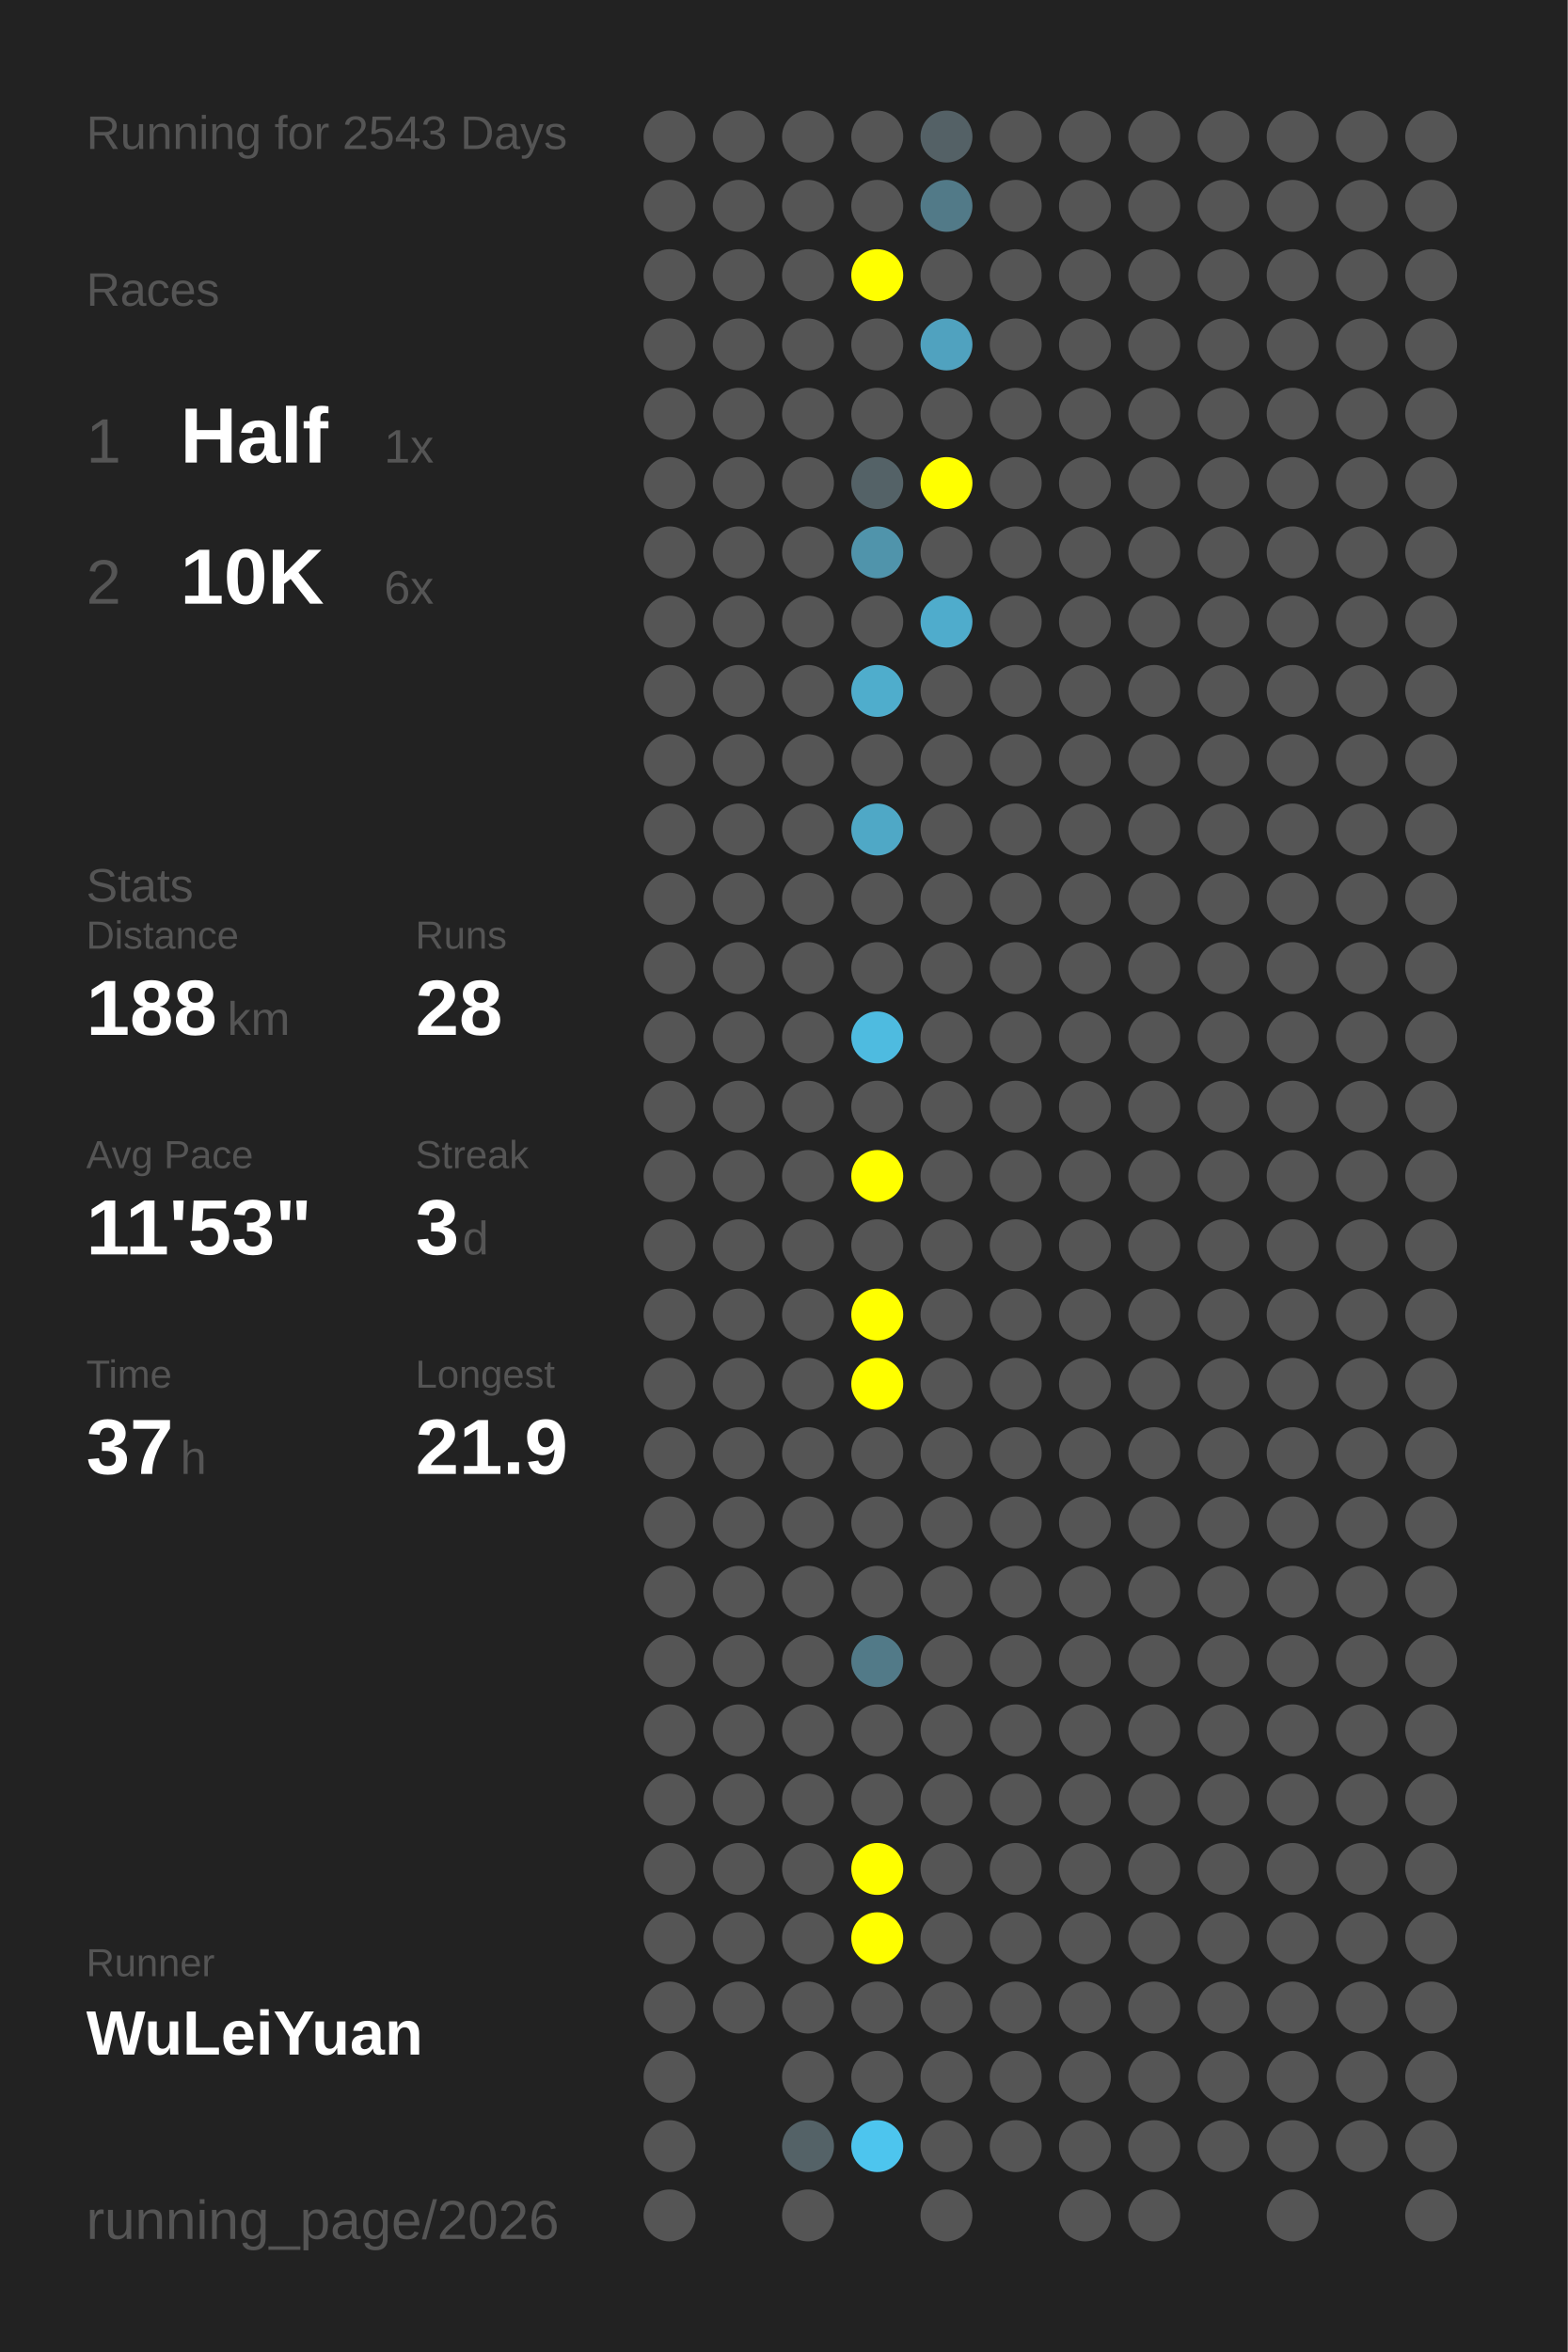
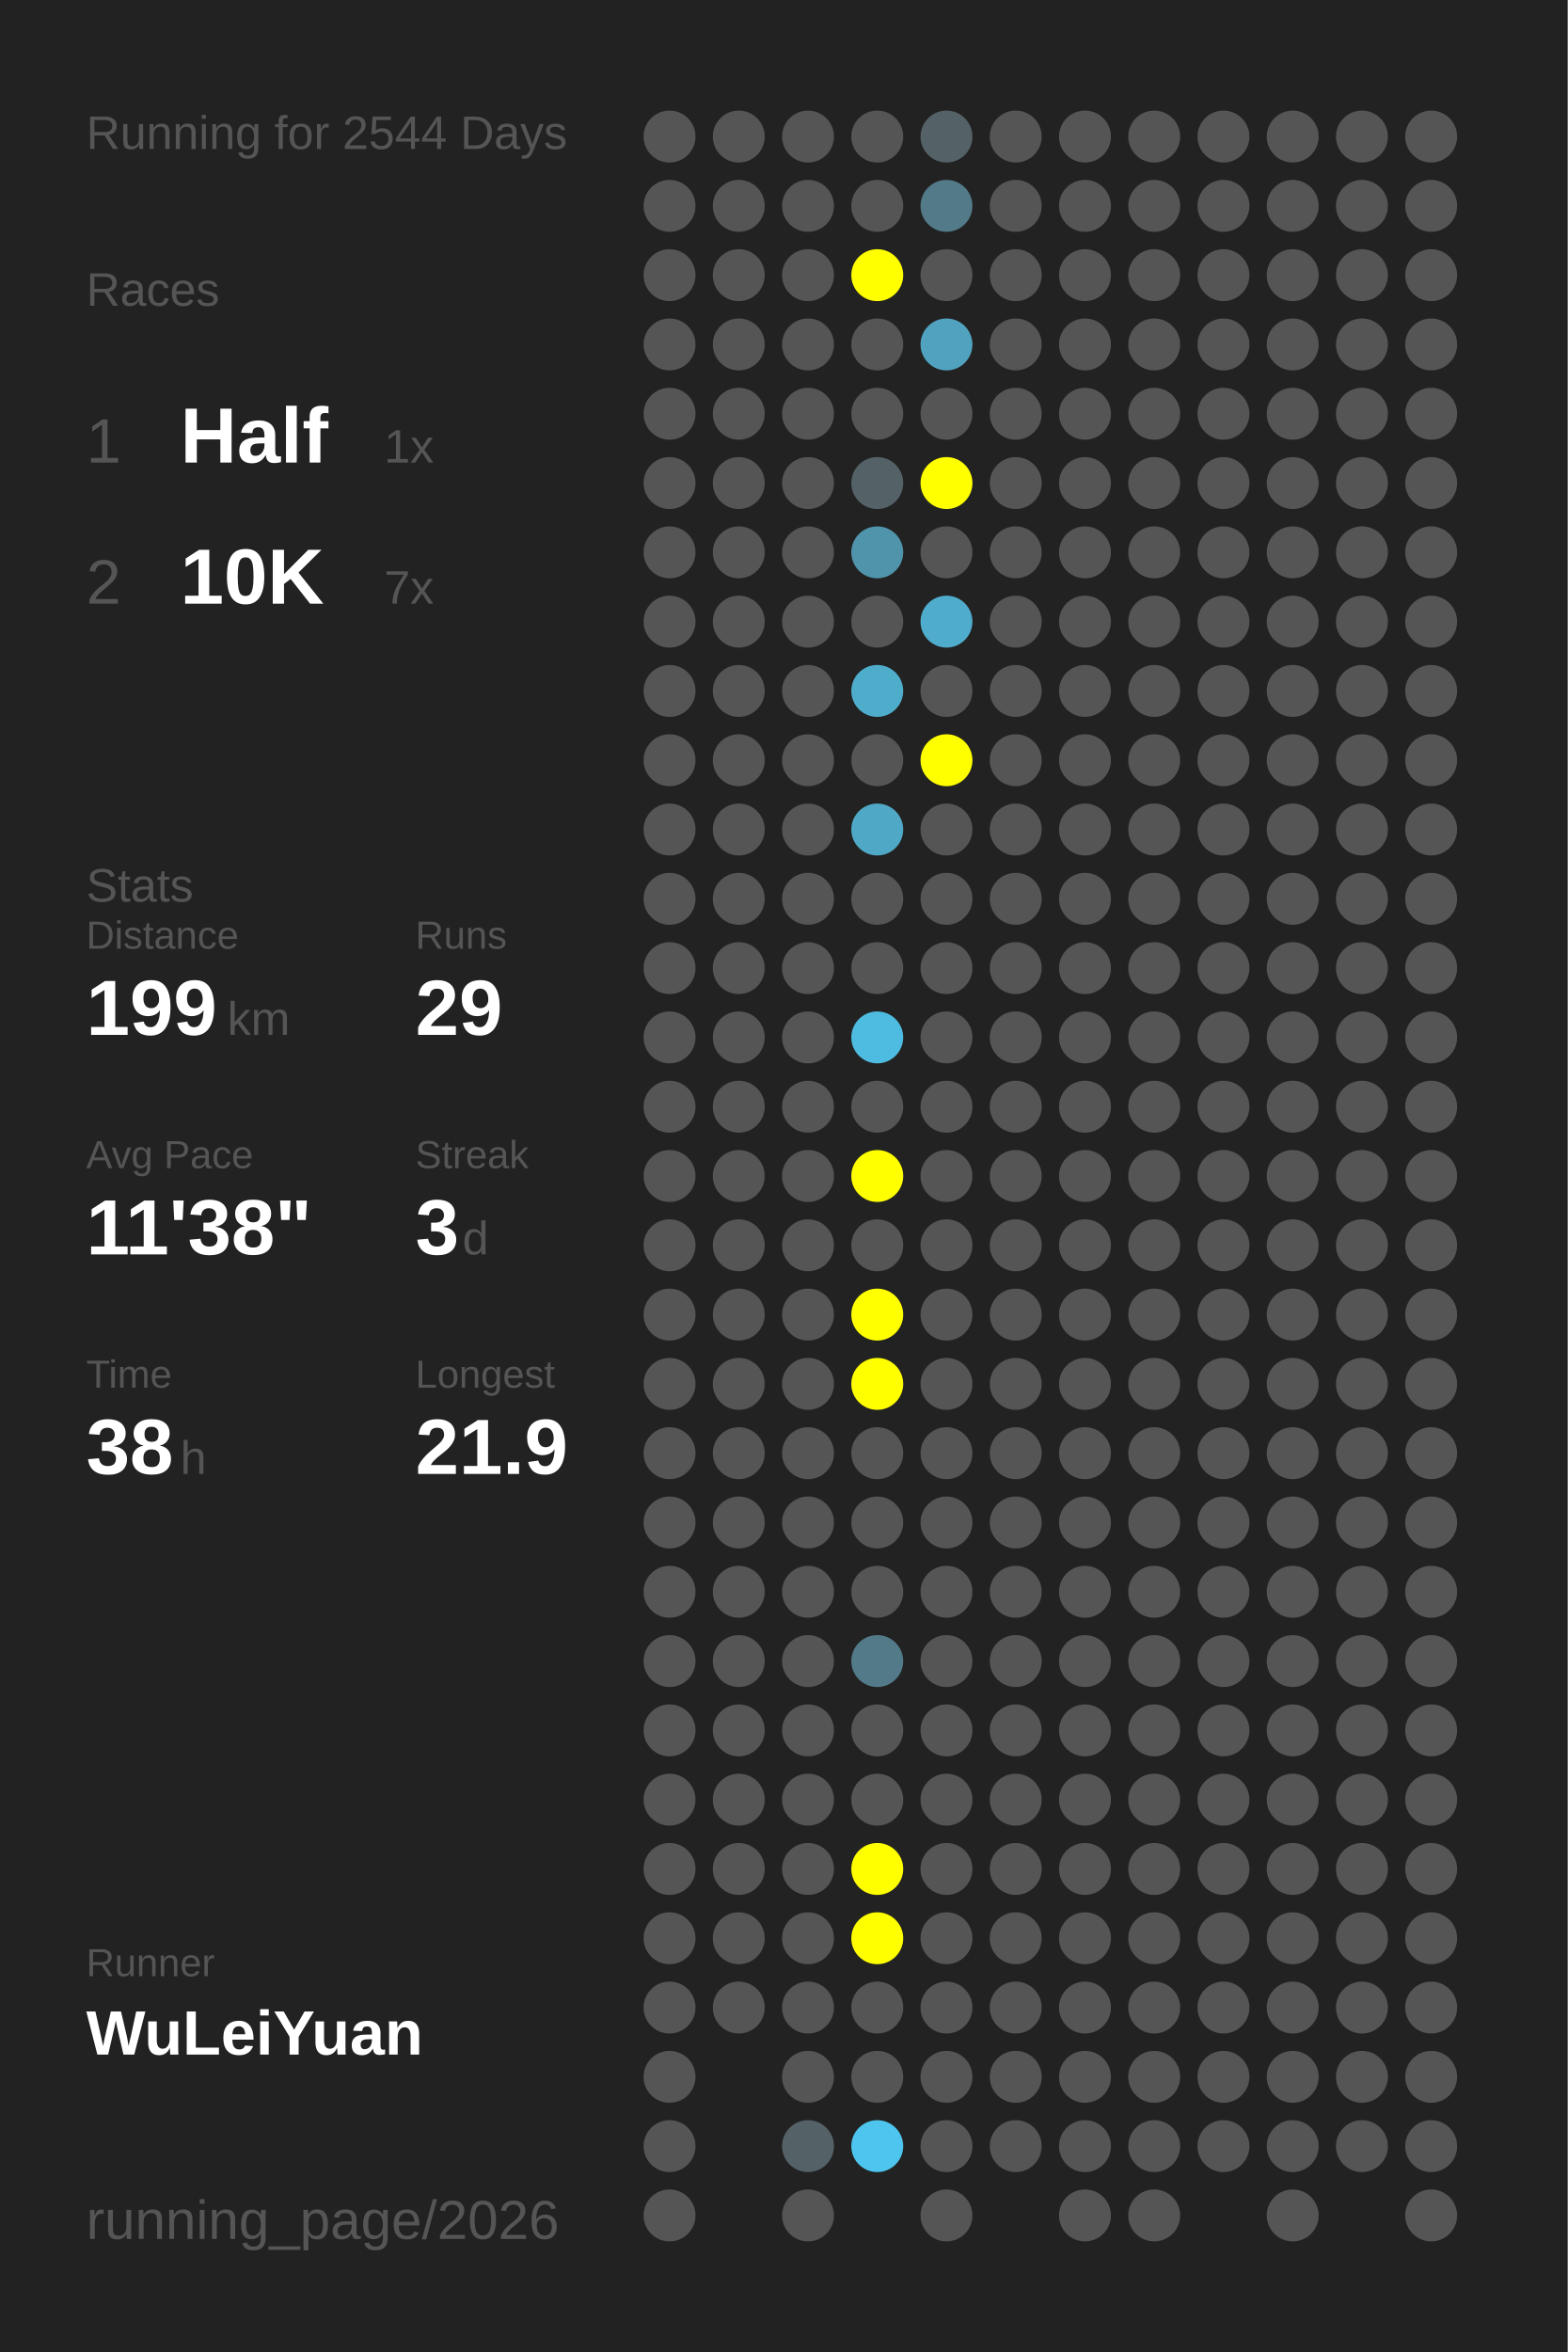
<svg xmlns="http://www.w3.org/2000/svg" baseProfile="full" height="300mm" version="1.1" viewBox="0,0,200,300" width="200mm">
  <defs />
  <rect fill="#222222" height="300" width="200" x="0" y="0" />
-   <text fill="#555555" style="font-size:6px; font-family:Arial;" x="11" y="19">Running for 2543 Days</text>
+   <text fill="#555555" style="font-size:6px; font-family:Arial;" x="11" y="19">Running for 2544 Days</text>
  <text fill="#555555" style="font-size:6px; font-family:Arial;" x="11" y="39">Races</text>
  <text fill="#555555" style="font-size:8px; font-family:Arial;" x="11" y="59">1</text>
  <text fill="#FFFFFF" style="font-size:10px; font-family:Arial; font-weight:bold;" x="23" y="59">Half</text>
  <text fill="#555555" style="font-size:6px; font-family:Arial;" x="49" y="59">1x</text>
  <text fill="#555555" style="font-size:8px; font-family:Arial;" x="11" y="77">2</text>
  <text fill="#FFFFFF" style="font-size:10px; font-family:Arial; font-weight:bold;" x="23" y="77">10K</text>
-   <text fill="#555555" style="font-size:6px; font-family:Arial;" x="49" y="77">6x</text>
+   <text fill="#555555" style="font-size:6px; font-family:Arial;" x="49" y="77">7x</text>
  <text fill="#555555" style="font-size:6px; font-family:Arial;" x="11" y="115">Stats</text>
  <text fill="#555555" style="font-size:5px; font-family:Arial;" x="11" y="121">Distance</text>
-   <text fill="#FFFFFF" style="font-size:10px; font-family:Arial; font-weight:bold;" x="11" y="132">188</text>
+   <text fill="#FFFFFF" style="font-size:10px; font-family:Arial; font-weight:bold;" x="11" y="132">199</text>
  <text fill="#555555" style="font-size:6px; font-family:Arial;" x="29" y="132">km</text>
  <text fill="#555555" style="font-size:5px; font-family:Arial;" x="53" y="121">Runs</text>
-   <text fill="#FFFFFF" style="font-size:10px; font-family:Arial; font-weight:bold;" x="53" y="132">28</text>
+   <text fill="#FFFFFF" style="font-size:10px; font-family:Arial; font-weight:bold;" x="53" y="132">29</text>
  <text fill="#555555" style="font-size:5px; font-family:Arial;" x="11" y="149">Avg Pace</text>
-   <text fill="#FFFFFF" style="font-size:10px; font-family:Arial; font-weight:bold;" x="11" y="160">11'53"</text>
+   <text fill="#FFFFFF" style="font-size:10px; font-family:Arial; font-weight:bold;" x="11" y="160">11'38"</text>
  <text fill="#555555" style="font-size:5px; font-family:Arial;" x="53" y="149">Streak</text>
  <text fill="#FFFFFF" style="font-size:10px; font-family:Arial; font-weight:bold;" x="53" y="160">3</text>
  <text fill="#555555" style="font-size:6px; font-family:Arial;" x="59" y="160">d</text>
  <text fill="#555555" style="font-size:5px; font-family:Arial;" x="11" y="177">Time</text>
-   <text fill="#FFFFFF" style="font-size:10px; font-family:Arial; font-weight:bold;" x="11" y="188">37</text>
+   <text fill="#FFFFFF" style="font-size:10px; font-family:Arial; font-weight:bold;" x="11" y="188">38</text>
  <text fill="#555555" style="font-size:6px; font-family:Arial;" x="23" y="188">h</text>
  <text fill="#555555" style="font-size:5px; font-family:Arial;" x="53" y="177">Longest</text>
  <text fill="#FFFFFF" style="font-size:10px; font-family:Arial; font-weight:bold;" x="53" y="188">21.9</text>
  <text fill="#555555" style="font-size:5px; font-family:Arial;" x="11" y="252.065">Runner</text>
  <text fill="#FFFFFF" style="font-size:8px; font-family:Arial; font-weight:bold;" x="11" y="262.065">WuLeiYuan</text>
  <text fill="#555555" style="font-size:7px; font-family:Arial;" x="11" y="285.581">running_page/2026</text>
  <circle cx="85.417" cy="17.419" fill="#555555" r="3.312" />
  <circle cx="85.417" cy="26.258" fill="#555555" r="3.312" />
  <circle cx="85.417" cy="35.097" fill="#555555" r="3.312" />
  <circle cx="85.417" cy="43.935" fill="#555555" r="3.312" />
  <circle cx="85.417" cy="52.774" fill="#555555" r="3.312" />
  <circle cx="85.417" cy="61.613" fill="#555555" r="3.312" />
  <circle cx="85.417" cy="70.452" fill="#555555" r="3.312" />
  <circle cx="85.417" cy="79.29" fill="#555555" r="3.312" />
  <circle cx="85.417" cy="88.129" fill="#555555" r="3.312" />
  <circle cx="85.417" cy="96.968" fill="#555555" r="3.312" />
  <circle cx="85.417" cy="105.806" fill="#555555" r="3.312" />
  <circle cx="85.417" cy="114.645" fill="#555555" r="3.312" />
  <circle cx="85.417" cy="123.484" fill="#555555" r="3.312" />
  <circle cx="85.417" cy="132.323" fill="#555555" r="3.312" />
  <circle cx="85.417" cy="141.161" fill="#555555" r="3.312" />
  <circle cx="85.417" cy="150" fill="#555555" r="3.312" />
  <circle cx="85.417" cy="158.839" fill="#555555" r="3.312" />
  <circle cx="85.417" cy="167.677" fill="#555555" r="3.312" />
  <circle cx="85.417" cy="176.516" fill="#555555" r="3.312" />
  <circle cx="85.417" cy="185.355" fill="#555555" r="3.312" />
  <circle cx="85.417" cy="194.194" fill="#555555" r="3.312" />
  <circle cx="85.417" cy="203.032" fill="#555555" r="3.312" />
  <circle cx="85.417" cy="211.871" fill="#555555" r="3.312" />
  <circle cx="85.417" cy="220.71" fill="#555555" r="3.312" />
  <circle cx="85.417" cy="229.548" fill="#555555" r="3.312" />
  <circle cx="85.417" cy="238.387" fill="#555555" r="3.312" />
  <circle cx="85.417" cy="247.226" fill="#555555" r="3.312" />
  <circle cx="85.417" cy="256.065" fill="#555555" r="3.312" />
  <circle cx="85.417" cy="264.903" fill="#555555" r="3.312" />
  <circle cx="85.417" cy="273.742" fill="#555555" r="3.312" />
  <circle cx="85.417" cy="282.581" fill="#555555" r="3.312" />
  <circle cx="94.25" cy="17.419" fill="#555555" r="3.312" />
  <circle cx="94.25" cy="26.258" fill="#555555" r="3.312" />
  <circle cx="94.25" cy="35.097" fill="#555555" r="3.312" />
  <circle cx="94.25" cy="43.935" fill="#555555" r="3.312" />
  <circle cx="94.25" cy="52.774" fill="#555555" r="3.312" />
  <circle cx="94.25" cy="61.613" fill="#555555" r="3.312" />
  <circle cx="94.25" cy="70.452" fill="#555555" r="3.312" />
  <circle cx="94.25" cy="79.29" fill="#555555" r="3.312" />
  <circle cx="94.25" cy="88.129" fill="#555555" r="3.312" />
  <circle cx="94.25" cy="96.968" fill="#555555" r="3.312" />
  <circle cx="94.25" cy="105.806" fill="#555555" r="3.312" />
  <circle cx="94.25" cy="114.645" fill="#555555" r="3.312" />
  <circle cx="94.25" cy="123.484" fill="#555555" r="3.312" />
  <circle cx="94.25" cy="132.323" fill="#555555" r="3.312" />
  <circle cx="94.25" cy="141.161" fill="#555555" r="3.312" />
  <circle cx="94.25" cy="150" fill="#555555" r="3.312" />
  <circle cx="94.25" cy="158.839" fill="#555555" r="3.312" />
  <circle cx="94.25" cy="167.677" fill="#555555" r="3.312" />
  <circle cx="94.25" cy="176.516" fill="#555555" r="3.312" />
  <circle cx="94.25" cy="185.355" fill="#555555" r="3.312" />
  <circle cx="94.25" cy="194.194" fill="#555555" r="3.312" />
  <circle cx="94.25" cy="203.032" fill="#555555" r="3.312" />
  <circle cx="94.25" cy="211.871" fill="#555555" r="3.312" />
  <circle cx="94.25" cy="220.71" fill="#555555" r="3.312" />
  <circle cx="94.25" cy="229.548" fill="#555555" r="3.312" />
  <circle cx="94.25" cy="238.387" fill="#555555" r="3.312" />
  <circle cx="94.25" cy="247.226" fill="#555555" r="3.312" />
  <circle cx="94.25" cy="256.065" fill="#555555" r="3.312" />
  <circle cx="103.083" cy="17.419" fill="#555555" r="3.312" />
  <circle cx="103.083" cy="26.258" fill="#555555" r="3.312" />
  <circle cx="103.083" cy="35.097" fill="#555555" r="3.312" />
  <circle cx="103.083" cy="43.935" fill="#555555" r="3.312" />
  <circle cx="103.083" cy="52.774" fill="#555555" r="3.312" />
  <circle cx="103.083" cy="61.613" fill="#555555" r="3.312" />
  <circle cx="103.083" cy="70.452" fill="#555555" r="3.312" />
  <circle cx="103.083" cy="79.29" fill="#555555" r="3.312" />
  <circle cx="103.083" cy="88.129" fill="#555555" r="3.312" />
  <circle cx="103.083" cy="96.968" fill="#555555" r="3.312" />
  <circle cx="103.083" cy="105.806" fill="#555555" r="3.312" />
  <circle cx="103.083" cy="114.645" fill="#555555" r="3.312" />
  <circle cx="103.083" cy="123.484" fill="#555555" r="3.312" />
  <circle cx="103.083" cy="132.323" fill="#555555" r="3.312" />
  <circle cx="103.083" cy="141.161" fill="#555555" r="3.312" />
  <circle cx="103.083" cy="150" fill="#555555" r="3.312" />
  <circle cx="103.083" cy="158.839" fill="#555555" r="3.312" />
  <circle cx="103.083" cy="167.677" fill="#555555" r="3.312" />
  <circle cx="103.083" cy="176.516" fill="#555555" r="3.312" />
  <circle cx="103.083" cy="185.355" fill="#555555" r="3.312" />
  <circle cx="103.083" cy="194.194" fill="#555555" r="3.312" />
  <circle cx="103.083" cy="203.032" fill="#555555" r="3.312" />
  <circle cx="103.083" cy="211.871" fill="#555555" r="3.312" />
  <circle cx="103.083" cy="220.71" fill="#555555" r="3.312" />
  <circle cx="103.083" cy="229.548" fill="#555555" r="3.312" />
  <circle cx="103.083" cy="238.387" fill="#555555" r="3.312" />
  <circle cx="103.083" cy="247.226" fill="#555555" r="3.312" />
  <circle cx="103.083" cy="256.065" fill="#555555" r="3.312" />
  <circle cx="103.083" cy="264.903" fill="#555555" r="3.312" />
  <circle cx="103.083" cy="273.742" fill="#546267" r="3.312" />
  <circle cx="103.083" cy="282.581" fill="#555555" r="3.312" />
  <circle cx="111.917" cy="17.419" fill="#555555" r="3.312" />
  <circle cx="111.917" cy="26.258" fill="#555555" r="3.312" />
  <circle cx="111.917" cy="35.097" fill="#FFFF00" r="3.312" />
  <circle cx="111.917" cy="43.935" fill="#555555" r="3.312" />
  <circle cx="111.917" cy="52.774" fill="#555555" r="3.312" />
  <circle cx="111.917" cy="61.613" fill="#546267" r="3.312" />
  <circle cx="111.917" cy="70.452" fill="#5094ab" r="3.312" />
  <circle cx="111.917" cy="79.29" fill="#555555" r="3.312" />
  <circle cx="111.917" cy="88.129" fill="#4fadcc" r="3.312" />
  <circle cx="111.917" cy="96.968" fill="#555555" r="3.312" />
  <circle cx="111.917" cy="105.806" fill="#4fa8c6" r="3.312" />
  <circle cx="111.917" cy="114.645" fill="#555555" r="3.312" />
  <circle cx="111.917" cy="123.484" fill="#555555" r="3.312" />
  <circle cx="111.917" cy="132.323" fill="#4ebbe0" r="3.312" />
  <circle cx="111.917" cy="141.161" fill="#555555" r="3.312" />
  <circle cx="111.917" cy="150" fill="#FFFF00" r="3.312" />
  <circle cx="111.917" cy="158.839" fill="#555555" r="3.312" />
  <circle cx="111.917" cy="167.677" fill="#FFFF00" r="3.312" />
  <circle cx="111.917" cy="176.516" fill="#FFFF00" r="3.312" />
  <circle cx="111.917" cy="185.355" fill="#555555" r="3.312" />
  <circle cx="111.917" cy="194.194" fill="#555555" r="3.312" />
  <circle cx="111.917" cy="203.032" fill="#555555" r="3.312" />
  <circle cx="111.917" cy="211.871" fill="#527a88" r="3.312" />
  <circle cx="111.917" cy="220.71" fill="#555555" r="3.312" />
  <circle cx="111.917" cy="229.548" fill="#555555" r="3.312" />
  <circle cx="111.917" cy="238.387" fill="#FFFF00" r="3.312" />
  <circle cx="111.917" cy="247.226" fill="#FFFF00" r="3.312" />
  <circle cx="111.917" cy="256.065" fill="#555555" r="3.312" />
  <circle cx="111.917" cy="264.903" fill="#555555" r="3.312" />
  <circle cx="111.917" cy="273.742" fill="#4dc5ee" r="3.312" />
  <circle cx="120.75" cy="17.419" fill="#546166" r="3.312" />
  <circle cx="120.75" cy="26.258" fill="#527a88" r="3.312" />
  <circle cx="120.75" cy="35.097" fill="#555555" r="3.312" />
  <circle cx="120.75" cy="43.935" fill="#50a2bf" r="3.312" />
  <circle cx="120.75" cy="52.774" fill="#555555" r="3.312" />
  <circle cx="120.75" cy="61.613" fill="#FFFF00" r="3.312" />
  <circle cx="120.75" cy="70.452" fill="#555555" r="3.312" />
  <circle cx="120.75" cy="79.29" fill="#4faccc" r="3.312" />
  <circle cx="120.75" cy="88.129" fill="#555555" r="3.312" />
-   <circle cx="120.75" cy="96.968" fill="#555555" r="3.312" />
+   <circle cx="120.75" cy="96.968" fill="#FFFF00" r="3.312" />
  <circle cx="120.75" cy="105.806" fill="#555555" r="3.312" />
  <circle cx="120.75" cy="114.645" fill="#555555" r="3.312" />
  <circle cx="120.75" cy="123.484" fill="#555555" r="3.312" />
  <circle cx="120.75" cy="132.323" fill="#555555" r="3.312" />
  <circle cx="120.75" cy="141.161" fill="#555555" r="3.312" />
  <circle cx="120.75" cy="150" fill="#555555" r="3.312" />
  <circle cx="120.75" cy="158.839" fill="#555555" r="3.312" />
  <circle cx="120.75" cy="167.677" fill="#555555" r="3.312" />
  <circle cx="120.75" cy="176.516" fill="#555555" r="3.312" />
  <circle cx="120.75" cy="185.355" fill="#555555" r="3.312" />
  <circle cx="120.75" cy="194.194" fill="#555555" r="3.312" />
  <circle cx="120.75" cy="203.032" fill="#555555" r="3.312" />
  <circle cx="120.75" cy="211.871" fill="#555555" r="3.312" />
  <circle cx="120.75" cy="220.71" fill="#555555" r="3.312" />
  <circle cx="120.75" cy="229.548" fill="#555555" r="3.312" />
  <circle cx="120.75" cy="238.387" fill="#555555" r="3.312" />
  <circle cx="120.75" cy="247.226" fill="#555555" r="3.312" />
  <circle cx="120.75" cy="256.065" fill="#555555" r="3.312" />
  <circle cx="120.75" cy="264.903" fill="#555555" r="3.312" />
  <circle cx="120.75" cy="273.742" fill="#555555" r="3.312" />
  <circle cx="120.75" cy="282.581" fill="#555555" r="3.312" />
  <circle cx="129.583" cy="17.419" fill="#555555" r="3.312" />
  <circle cx="129.583" cy="26.258" fill="#555555" r="3.312" />
  <circle cx="129.583" cy="35.097" fill="#555555" r="3.312" />
  <circle cx="129.583" cy="43.935" fill="#555555" r="3.312" />
  <circle cx="129.583" cy="52.774" fill="#555555" r="3.312" />
  <circle cx="129.583" cy="61.613" fill="#555555" r="3.312" />
  <circle cx="129.583" cy="70.452" fill="#555555" r="3.312" />
  <circle cx="129.583" cy="79.29" fill="#555555" r="3.312" />
  <circle cx="129.583" cy="88.129" fill="#555555" r="3.312" />
  <circle cx="129.583" cy="96.968" fill="#555555" r="3.312" />
  <circle cx="129.583" cy="105.806" fill="#555555" r="3.312" />
  <circle cx="129.583" cy="114.645" fill="#555555" r="3.312" />
  <circle cx="129.583" cy="123.484" fill="#555555" r="3.312" />
  <circle cx="129.583" cy="132.323" fill="#555555" r="3.312" />
  <circle cx="129.583" cy="141.161" fill="#555555" r="3.312" />
  <circle cx="129.583" cy="150" fill="#555555" r="3.312" />
  <circle cx="129.583" cy="158.839" fill="#555555" r="3.312" />
  <circle cx="129.583" cy="167.677" fill="#555555" r="3.312" />
  <circle cx="129.583" cy="176.516" fill="#555555" r="3.312" />
  <circle cx="129.583" cy="185.355" fill="#555555" r="3.312" />
  <circle cx="129.583" cy="194.194" fill="#555555" r="3.312" />
  <circle cx="129.583" cy="203.032" fill="#555555" r="3.312" />
  <circle cx="129.583" cy="211.871" fill="#555555" r="3.312" />
  <circle cx="129.583" cy="220.71" fill="#555555" r="3.312" />
  <circle cx="129.583" cy="229.548" fill="#555555" r="3.312" />
  <circle cx="129.583" cy="238.387" fill="#555555" r="3.312" />
  <circle cx="129.583" cy="247.226" fill="#555555" r="3.312" />
  <circle cx="129.583" cy="256.065" fill="#555555" r="3.312" />
  <circle cx="129.583" cy="264.903" fill="#555555" r="3.312" />
  <circle cx="129.583" cy="273.742" fill="#555555" r="3.312" />
  <circle cx="138.417" cy="17.419" fill="#555555" r="3.312" />
  <circle cx="138.417" cy="26.258" fill="#555555" r="3.312" />
  <circle cx="138.417" cy="35.097" fill="#555555" r="3.312" />
  <circle cx="138.417" cy="43.935" fill="#555555" r="3.312" />
  <circle cx="138.417" cy="52.774" fill="#555555" r="3.312" />
  <circle cx="138.417" cy="61.613" fill="#555555" r="3.312" />
  <circle cx="138.417" cy="70.452" fill="#555555" r="3.312" />
  <circle cx="138.417" cy="79.29" fill="#555555" r="3.312" />
  <circle cx="138.417" cy="88.129" fill="#555555" r="3.312" />
  <circle cx="138.417" cy="96.968" fill="#555555" r="3.312" />
  <circle cx="138.417" cy="105.806" fill="#555555" r="3.312" />
  <circle cx="138.417" cy="114.645" fill="#555555" r="3.312" />
  <circle cx="138.417" cy="123.484" fill="#555555" r="3.312" />
  <circle cx="138.417" cy="132.323" fill="#555555" r="3.312" />
  <circle cx="138.417" cy="141.161" fill="#555555" r="3.312" />
  <circle cx="138.417" cy="150" fill="#555555" r="3.312" />
  <circle cx="138.417" cy="158.839" fill="#555555" r="3.312" />
  <circle cx="138.417" cy="167.677" fill="#555555" r="3.312" />
  <circle cx="138.417" cy="176.516" fill="#555555" r="3.312" />
  <circle cx="138.417" cy="185.355" fill="#555555" r="3.312" />
  <circle cx="138.417" cy="194.194" fill="#555555" r="3.312" />
  <circle cx="138.417" cy="203.032" fill="#555555" r="3.312" />
  <circle cx="138.417" cy="211.871" fill="#555555" r="3.312" />
  <circle cx="138.417" cy="220.71" fill="#555555" r="3.312" />
  <circle cx="138.417" cy="229.548" fill="#555555" r="3.312" />
  <circle cx="138.417" cy="238.387" fill="#555555" r="3.312" />
  <circle cx="138.417" cy="247.226" fill="#555555" r="3.312" />
  <circle cx="138.417" cy="256.065" fill="#555555" r="3.312" />
  <circle cx="138.417" cy="264.903" fill="#555555" r="3.312" />
  <circle cx="138.417" cy="273.742" fill="#555555" r="3.312" />
  <circle cx="138.417" cy="282.581" fill="#555555" r="3.312" />
  <circle cx="147.25" cy="17.419" fill="#555555" r="3.312" />
  <circle cx="147.25" cy="26.258" fill="#555555" r="3.312" />
  <circle cx="147.25" cy="35.097" fill="#555555" r="3.312" />
  <circle cx="147.25" cy="43.935" fill="#555555" r="3.312" />
  <circle cx="147.25" cy="52.774" fill="#555555" r="3.312" />
  <circle cx="147.25" cy="61.613" fill="#555555" r="3.312" />
  <circle cx="147.25" cy="70.452" fill="#555555" r="3.312" />
  <circle cx="147.25" cy="79.29" fill="#555555" r="3.312" />
  <circle cx="147.25" cy="88.129" fill="#555555" r="3.312" />
  <circle cx="147.25" cy="96.968" fill="#555555" r="3.312" />
  <circle cx="147.25" cy="105.806" fill="#555555" r="3.312" />
  <circle cx="147.25" cy="114.645" fill="#555555" r="3.312" />
  <circle cx="147.25" cy="123.484" fill="#555555" r="3.312" />
  <circle cx="147.25" cy="132.323" fill="#555555" r="3.312" />
  <circle cx="147.25" cy="141.161" fill="#555555" r="3.312" />
  <circle cx="147.25" cy="150" fill="#555555" r="3.312" />
  <circle cx="147.25" cy="158.839" fill="#555555" r="3.312" />
  <circle cx="147.25" cy="167.677" fill="#555555" r="3.312" />
  <circle cx="147.25" cy="176.516" fill="#555555" r="3.312" />
  <circle cx="147.25" cy="185.355" fill="#555555" r="3.312" />
  <circle cx="147.25" cy="194.194" fill="#555555" r="3.312" />
  <circle cx="147.25" cy="203.032" fill="#555555" r="3.312" />
  <circle cx="147.25" cy="211.871" fill="#555555" r="3.312" />
  <circle cx="147.25" cy="220.71" fill="#555555" r="3.312" />
  <circle cx="147.25" cy="229.548" fill="#555555" r="3.312" />
  <circle cx="147.25" cy="238.387" fill="#555555" r="3.312" />
  <circle cx="147.25" cy="247.226" fill="#555555" r="3.312" />
  <circle cx="147.25" cy="256.065" fill="#555555" r="3.312" />
  <circle cx="147.25" cy="264.903" fill="#555555" r="3.312" />
  <circle cx="147.25" cy="273.742" fill="#555555" r="3.312" />
  <circle cx="147.25" cy="282.581" fill="#555555" r="3.312" />
  <circle cx="156.083" cy="17.419" fill="#555555" r="3.312" />
  <circle cx="156.083" cy="26.258" fill="#555555" r="3.312" />
  <circle cx="156.083" cy="35.097" fill="#555555" r="3.312" />
  <circle cx="156.083" cy="43.935" fill="#555555" r="3.312" />
  <circle cx="156.083" cy="52.774" fill="#555555" r="3.312" />
  <circle cx="156.083" cy="61.613" fill="#555555" r="3.312" />
  <circle cx="156.083" cy="70.452" fill="#555555" r="3.312" />
  <circle cx="156.083" cy="79.29" fill="#555555" r="3.312" />
  <circle cx="156.083" cy="88.129" fill="#555555" r="3.312" />
  <circle cx="156.083" cy="96.968" fill="#555555" r="3.312" />
  <circle cx="156.083" cy="105.806" fill="#555555" r="3.312" />
  <circle cx="156.083" cy="114.645" fill="#555555" r="3.312" />
  <circle cx="156.083" cy="123.484" fill="#555555" r="3.312" />
  <circle cx="156.083" cy="132.323" fill="#555555" r="3.312" />
  <circle cx="156.083" cy="141.161" fill="#555555" r="3.312" />
  <circle cx="156.083" cy="150" fill="#555555" r="3.312" />
  <circle cx="156.083" cy="158.839" fill="#555555" r="3.312" />
  <circle cx="156.083" cy="167.677" fill="#555555" r="3.312" />
  <circle cx="156.083" cy="176.516" fill="#555555" r="3.312" />
  <circle cx="156.083" cy="185.355" fill="#555555" r="3.312" />
  <circle cx="156.083" cy="194.194" fill="#555555" r="3.312" />
  <circle cx="156.083" cy="203.032" fill="#555555" r="3.312" />
  <circle cx="156.083" cy="211.871" fill="#555555" r="3.312" />
  <circle cx="156.083" cy="220.71" fill="#555555" r="3.312" />
  <circle cx="156.083" cy="229.548" fill="#555555" r="3.312" />
  <circle cx="156.083" cy="238.387" fill="#555555" r="3.312" />
  <circle cx="156.083" cy="247.226" fill="#555555" r="3.312" />
  <circle cx="156.083" cy="256.065" fill="#555555" r="3.312" />
  <circle cx="156.083" cy="264.903" fill="#555555" r="3.312" />
  <circle cx="156.083" cy="273.742" fill="#555555" r="3.312" />
  <circle cx="164.917" cy="17.419" fill="#555555" r="3.312" />
  <circle cx="164.917" cy="26.258" fill="#555555" r="3.312" />
  <circle cx="164.917" cy="35.097" fill="#555555" r="3.312" />
  <circle cx="164.917" cy="43.935" fill="#555555" r="3.312" />
  <circle cx="164.917" cy="52.774" fill="#555555" r="3.312" />
  <circle cx="164.917" cy="61.613" fill="#555555" r="3.312" />
  <circle cx="164.917" cy="70.452" fill="#555555" r="3.312" />
  <circle cx="164.917" cy="79.29" fill="#555555" r="3.312" />
  <circle cx="164.917" cy="88.129" fill="#555555" r="3.312" />
  <circle cx="164.917" cy="96.968" fill="#555555" r="3.312" />
  <circle cx="164.917" cy="105.806" fill="#555555" r="3.312" />
  <circle cx="164.917" cy="114.645" fill="#555555" r="3.312" />
  <circle cx="164.917" cy="123.484" fill="#555555" r="3.312" />
  <circle cx="164.917" cy="132.323" fill="#555555" r="3.312" />
  <circle cx="164.917" cy="141.161" fill="#555555" r="3.312" />
  <circle cx="164.917" cy="150" fill="#555555" r="3.312" />
  <circle cx="164.917" cy="158.839" fill="#555555" r="3.312" />
  <circle cx="164.917" cy="167.677" fill="#555555" r="3.312" />
  <circle cx="164.917" cy="176.516" fill="#555555" r="3.312" />
  <circle cx="164.917" cy="185.355" fill="#555555" r="3.312" />
  <circle cx="164.917" cy="194.194" fill="#555555" r="3.312" />
  <circle cx="164.917" cy="203.032" fill="#555555" r="3.312" />
  <circle cx="164.917" cy="211.871" fill="#555555" r="3.312" />
  <circle cx="164.917" cy="220.71" fill="#555555" r="3.312" />
  <circle cx="164.917" cy="229.548" fill="#555555" r="3.312" />
  <circle cx="164.917" cy="238.387" fill="#555555" r="3.312" />
  <circle cx="164.917" cy="247.226" fill="#555555" r="3.312" />
  <circle cx="164.917" cy="256.065" fill="#555555" r="3.312" />
  <circle cx="164.917" cy="264.903" fill="#555555" r="3.312" />
  <circle cx="164.917" cy="273.742" fill="#555555" r="3.312" />
  <circle cx="164.917" cy="282.581" fill="#555555" r="3.312" />
  <circle cx="173.75" cy="17.419" fill="#555555" r="3.312" />
  <circle cx="173.75" cy="26.258" fill="#555555" r="3.312" />
  <circle cx="173.75" cy="35.097" fill="#555555" r="3.312" />
  <circle cx="173.75" cy="43.935" fill="#555555" r="3.312" />
  <circle cx="173.75" cy="52.774" fill="#555555" r="3.312" />
  <circle cx="173.75" cy="61.613" fill="#555555" r="3.312" />
  <circle cx="173.75" cy="70.452" fill="#555555" r="3.312" />
  <circle cx="173.75" cy="79.29" fill="#555555" r="3.312" />
  <circle cx="173.75" cy="88.129" fill="#555555" r="3.312" />
  <circle cx="173.75" cy="96.968" fill="#555555" r="3.312" />
  <circle cx="173.75" cy="105.806" fill="#555555" r="3.312" />
  <circle cx="173.75" cy="114.645" fill="#555555" r="3.312" />
  <circle cx="173.75" cy="123.484" fill="#555555" r="3.312" />
  <circle cx="173.75" cy="132.323" fill="#555555" r="3.312" />
  <circle cx="173.75" cy="141.161" fill="#555555" r="3.312" />
  <circle cx="173.75" cy="150" fill="#555555" r="3.312" />
  <circle cx="173.75" cy="158.839" fill="#555555" r="3.312" />
  <circle cx="173.75" cy="167.677" fill="#555555" r="3.312" />
  <circle cx="173.75" cy="176.516" fill="#555555" r="3.312" />
  <circle cx="173.75" cy="185.355" fill="#555555" r="3.312" />
  <circle cx="173.75" cy="194.194" fill="#555555" r="3.312" />
  <circle cx="173.75" cy="203.032" fill="#555555" r="3.312" />
  <circle cx="173.75" cy="211.871" fill="#555555" r="3.312" />
  <circle cx="173.75" cy="220.71" fill="#555555" r="3.312" />
  <circle cx="173.75" cy="229.548" fill="#555555" r="3.312" />
  <circle cx="173.75" cy="238.387" fill="#555555" r="3.312" />
  <circle cx="173.75" cy="247.226" fill="#555555" r="3.312" />
  <circle cx="173.75" cy="256.065" fill="#555555" r="3.312" />
  <circle cx="173.75" cy="264.903" fill="#555555" r="3.312" />
  <circle cx="173.75" cy="273.742" fill="#555555" r="3.312" />
  <circle cx="182.583" cy="17.419" fill="#555555" r="3.312" />
  <circle cx="182.583" cy="26.258" fill="#555555" r="3.312" />
  <circle cx="182.583" cy="35.097" fill="#555555" r="3.312" />
  <circle cx="182.583" cy="43.935" fill="#555555" r="3.312" />
  <circle cx="182.583" cy="52.774" fill="#555555" r="3.312" />
  <circle cx="182.583" cy="61.613" fill="#555555" r="3.312" />
  <circle cx="182.583" cy="70.452" fill="#555555" r="3.312" />
  <circle cx="182.583" cy="79.29" fill="#555555" r="3.312" />
  <circle cx="182.583" cy="88.129" fill="#555555" r="3.312" />
  <circle cx="182.583" cy="96.968" fill="#555555" r="3.312" />
  <circle cx="182.583" cy="105.806" fill="#555555" r="3.312" />
  <circle cx="182.583" cy="114.645" fill="#555555" r="3.312" />
  <circle cx="182.583" cy="123.484" fill="#555555" r="3.312" />
  <circle cx="182.583" cy="132.323" fill="#555555" r="3.312" />
  <circle cx="182.583" cy="141.161" fill="#555555" r="3.312" />
  <circle cx="182.583" cy="150" fill="#555555" r="3.312" />
  <circle cx="182.583" cy="158.839" fill="#555555" r="3.312" />
  <circle cx="182.583" cy="167.677" fill="#555555" r="3.312" />
  <circle cx="182.583" cy="176.516" fill="#555555" r="3.312" />
  <circle cx="182.583" cy="185.355" fill="#555555" r="3.312" />
  <circle cx="182.583" cy="194.194" fill="#555555" r="3.312" />
  <circle cx="182.583" cy="203.032" fill="#555555" r="3.312" />
  <circle cx="182.583" cy="211.871" fill="#555555" r="3.312" />
  <circle cx="182.583" cy="220.71" fill="#555555" r="3.312" />
  <circle cx="182.583" cy="229.548" fill="#555555" r="3.312" />
  <circle cx="182.583" cy="238.387" fill="#555555" r="3.312" />
  <circle cx="182.583" cy="247.226" fill="#555555" r="3.312" />
  <circle cx="182.583" cy="256.065" fill="#555555" r="3.312" />
  <circle cx="182.583" cy="264.903" fill="#555555" r="3.312" />
  <circle cx="182.583" cy="273.742" fill="#555555" r="3.312" />
  <circle cx="182.583" cy="282.581" fill="#555555" r="3.312" />
</svg>
